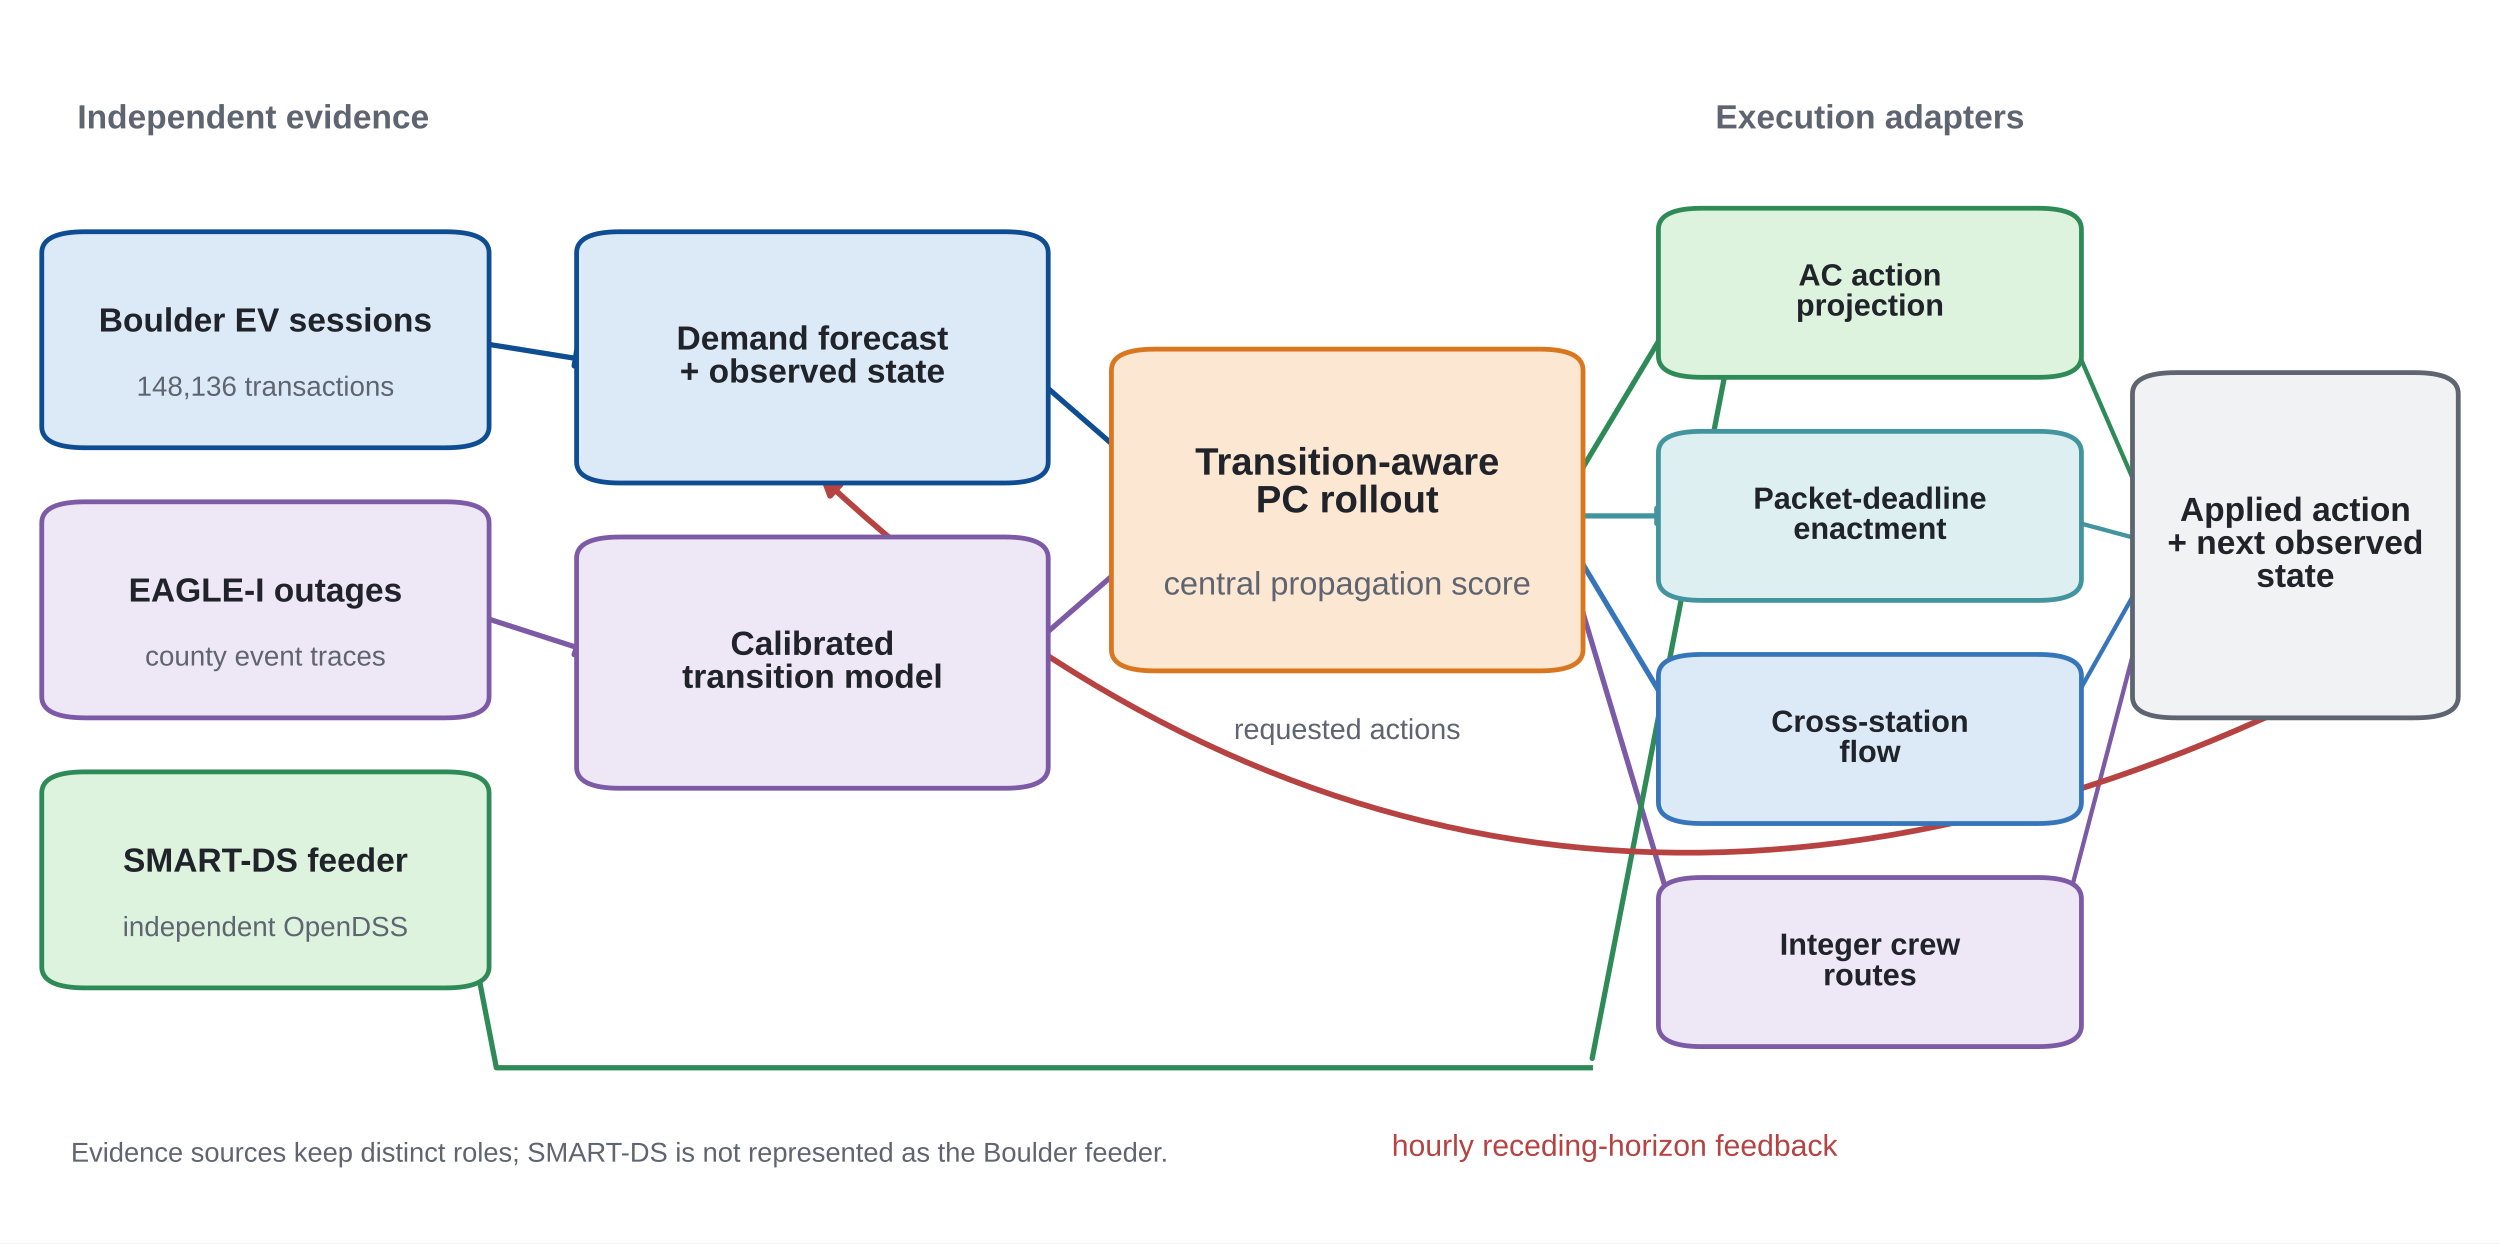
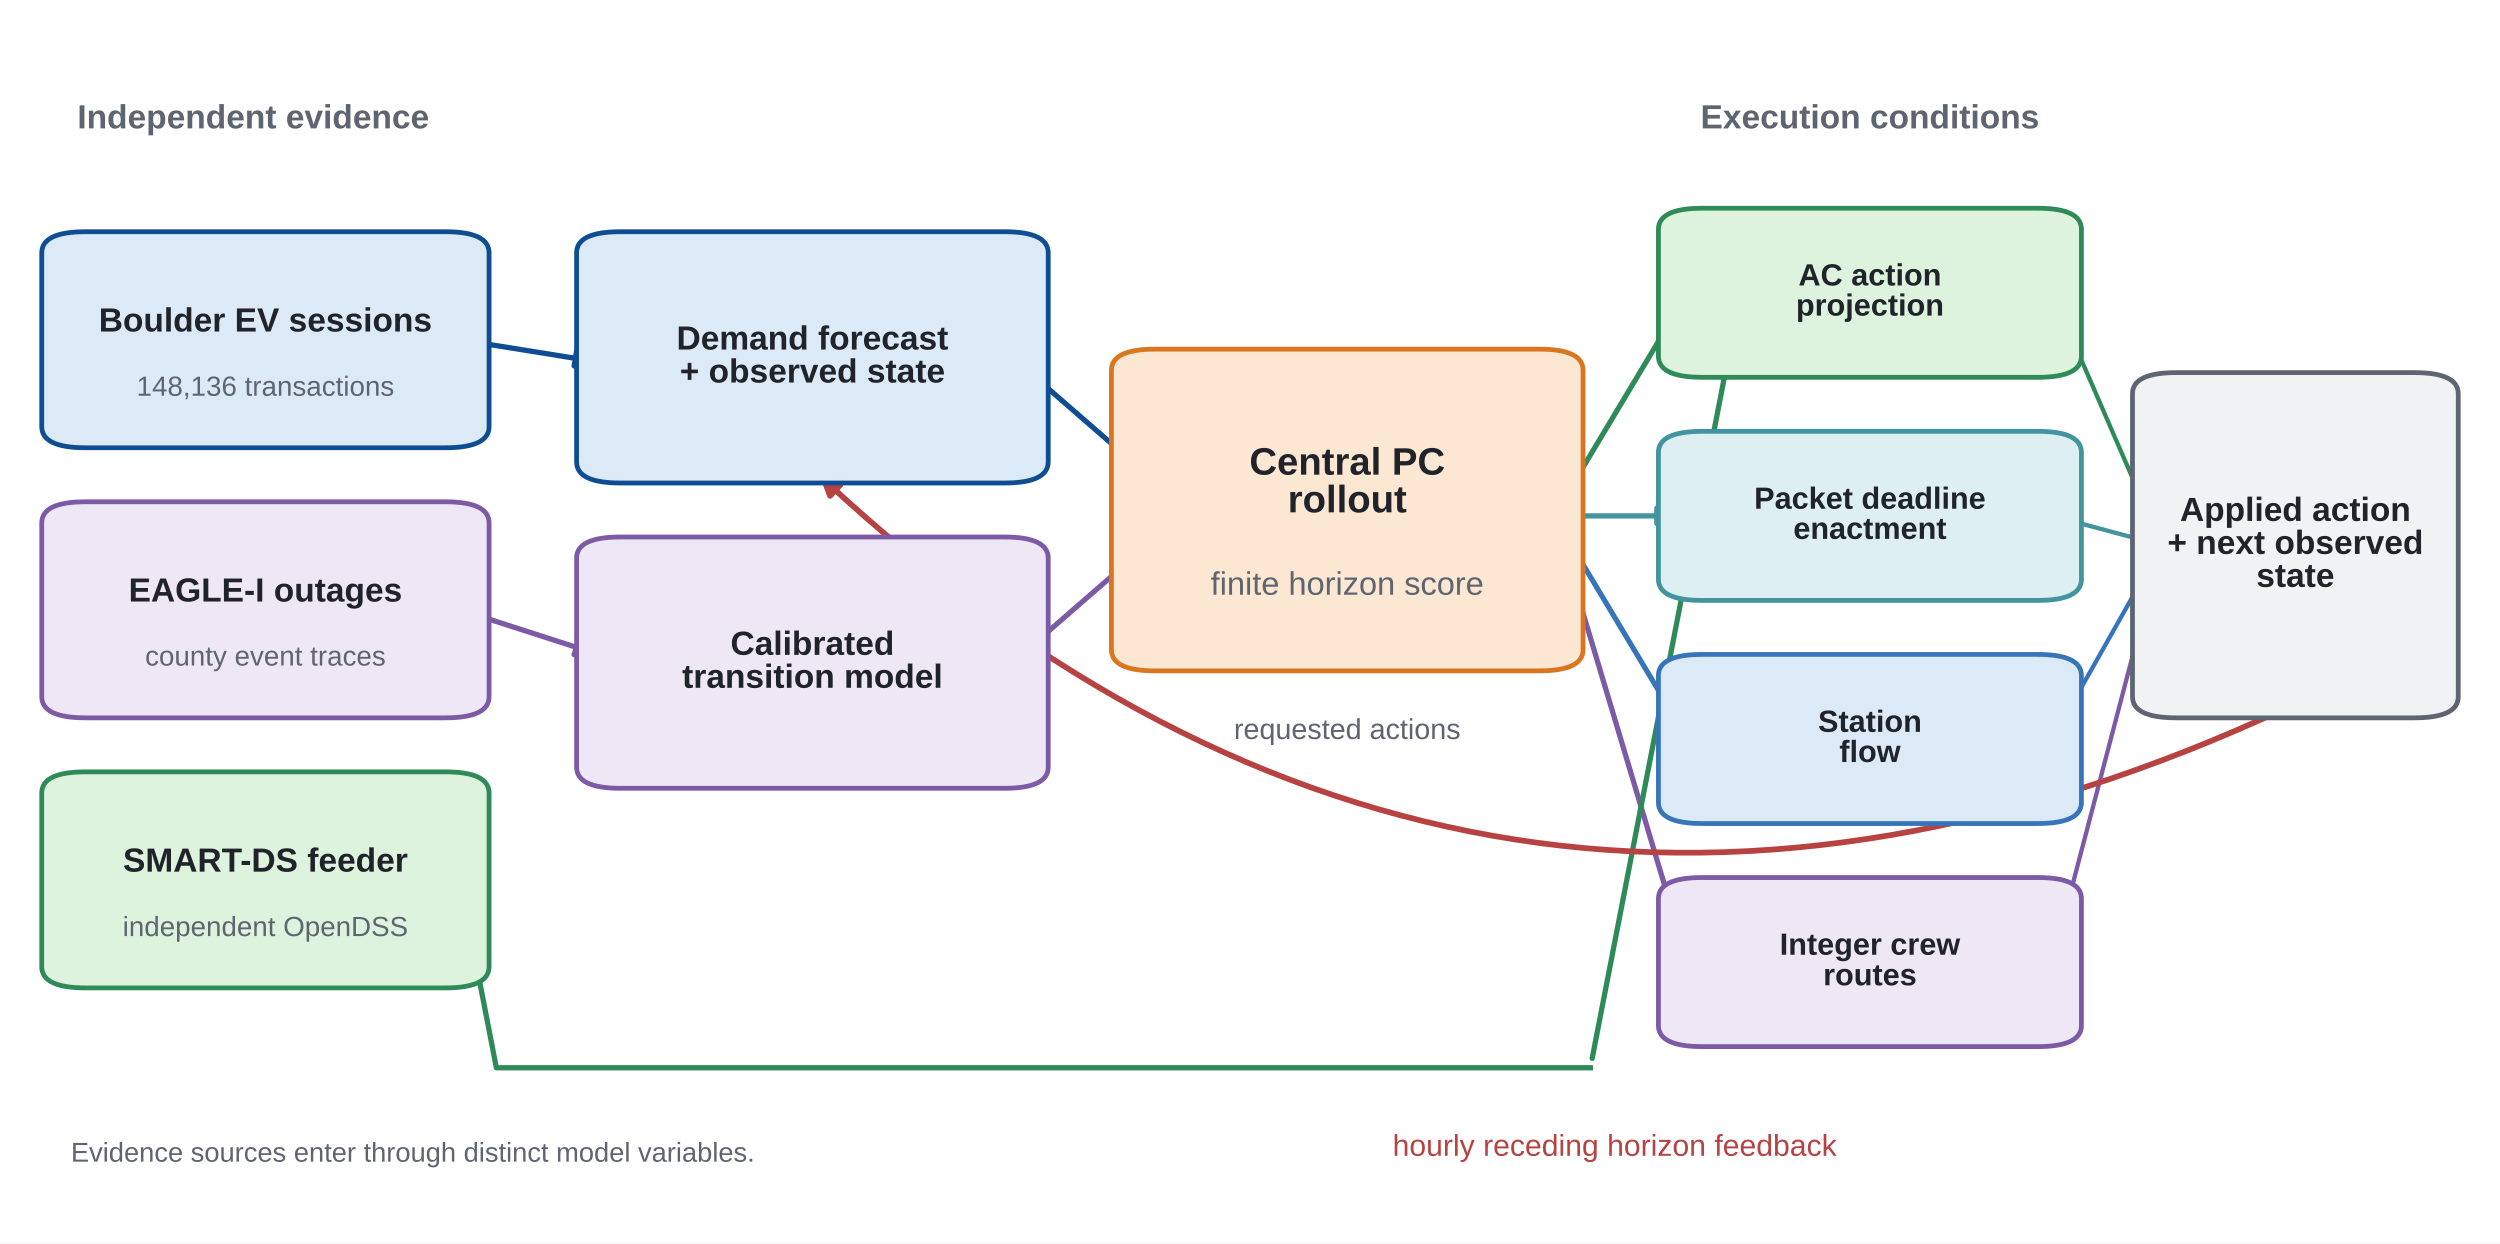
<svg xmlns="http://www.w3.org/2000/svg" width="522.432pt" height="259.776pt" viewBox="0 0 522.432 259.776" version="1.1">
  <defs>
    <style type="text/css">*{stroke-linejoin: round; stroke-linecap: butt}</style>
  </defs>
  <g id="figure_1">
    <g id="patch_1">
-       <path d="M 0 259.776  L 522.432 259.776  L 522.432 0  L 0 0  z " style="fill: #ffffff" />
+       <path d="M 0 259.776 L 522.432 259.776 L 522.432 0 L 0 0 z " style="fill: #ffffff" />
    </g>
    <g id="axes_1">
      <g id="patch_2">
-         <path d="M 325.748 106.088  Q 338.692 84.492 351.003 63.951  " clip-path="url(#pd198ad16f8)" style="fill: none; stroke: #2e8b57; stroke-width: 1.1; stroke-linecap: round" />
-         <path d="M 347.985 65.873  L 351.003 63.951  L 350.73 67.518  z " clip-path="url(#pd198ad16f8)" style="fill: #2e8b57; stroke: #2e8b57; stroke-width: 1.1; stroke-linecap: round" />
+         <path d="M 325.748 106.088 Q 338.692 84.492 351.003 63.951 " clip-path="url(#pfc2b4ecfc4)" style="fill: none; stroke: #2e8b57; stroke-width: 1.1; stroke-linecap: round" />
+         <path d="M 347.985 65.873 L 351.003 63.951 L 350.73 67.518 z " clip-path="url(#pfc2b4ecfc4)" style="fill: #2e8b57; stroke: #2e8b57; stroke-width: 1.1; stroke-linecap: round" />
      </g>
      <g id="patch_3">
-         <path d="M 326.722 107.804  Q 338.693 107.804 349.434 107.804  " clip-path="url(#pd198ad16f8)" style="fill: none; stroke: #42949e; stroke-width: 1.1; stroke-linecap: round" />
-         <path d="M 346.234 106.204  L 349.434 107.804  L 346.234 109.404  z " clip-path="url(#pd198ad16f8)" style="fill: #42949e; stroke: #42949e; stroke-width: 1.1; stroke-linecap: round" />
+         <path d="M 326.722 107.804 Q 338.693 107.804 349.434 107.804 " clip-path="url(#pfc2b4ecfc4)" style="fill: none; stroke: #42949e; stroke-width: 1.1; stroke-linecap: round" />
+         <path d="M 346.234 106.204 L 349.434 107.804 L 346.234 109.404 z " clip-path="url(#pfc2b4ecfc4)" style="fill: #42949e; stroke: #42949e; stroke-width: 1.1; stroke-linecap: round" />
      </g>
      <g id="patch_4">
-         <path d="M 325.748 109.52  Q 338.692 131.116 351.003 151.658  " clip-path="url(#pd198ad16f8)" style="fill: none; stroke: #3775ba; stroke-width: 1.1; stroke-linecap: round" />
-         <path d="M 350.73 148.09  L 351.003 151.658  L 347.985 149.735  z " clip-path="url(#pd198ad16f8)" style="fill: #3775ba; stroke: #3775ba; stroke-width: 1.1; stroke-linecap: round" />
+         <path d="M 325.748 109.52 Q 338.692 131.116 351.003 151.658 " clip-path="url(#pfc2b4ecfc4)" style="fill: none; stroke: #3775ba; stroke-width: 1.1; stroke-linecap: round" />
+         <path d="M 350.73 148.09 L 351.003 151.658 L 347.985 149.735 z " clip-path="url(#pfc2b4ecfc4)" style="fill: #3775ba; stroke: #3775ba; stroke-width: 1.1; stroke-linecap: round" />
      </g>
      <g id="patch_5">
-         <path d="M 325.294 109.719  Q 338.691 154.426 351.735 197.954  " clip-path="url(#pd198ad16f8)" style="fill: none; stroke: #7c5aa6; stroke-width: 1.1; stroke-linecap: round" />
-         <path d="M 352.349 194.43  L 351.735 197.954  L 349.284 195.348  z " clip-path="url(#pd198ad16f8)" style="fill: #7c5aa6; stroke: #7c5aa6; stroke-width: 1.1; stroke-linecap: round" />
+         <path d="M 325.294 109.719 Q 338.691 154.426 351.735 197.954 " clip-path="url(#pfc2b4ecfc4)" style="fill: none; stroke: #7c5aa6; stroke-width: 1.1; stroke-linecap: round" />
+         <path d="M 352.349 194.43 L 351.735 197.954 L 349.284 195.348 z " clip-path="url(#pfc2b4ecfc4)" style="fill: #7c5aa6; stroke: #7c5aa6; stroke-width: 1.1; stroke-linecap: round" />
      </g>
      <g id="patch_6">
-         <path d="M 429.661 63.015  Q 440.296 87.558 450.532 111.178  " clip-path="url(#pd198ad16f8)" style="fill: none; stroke: #2e8b57; stroke-width: 0.9; stroke-linecap: round" />
-         <path d="M 450.703 108.053  L 450.532 111.178  L 448.134 109.166  z " clip-path="url(#pd198ad16f8)" style="fill: #2e8b57; stroke: #2e8b57; stroke-width: 0.9; stroke-linecap: round" />
+         <path d="M 429.661 63.015 Q 440.296 87.558 450.532 111.178 " clip-path="url(#pfc2b4ecfc4)" style="fill: none; stroke: #2e8b57; stroke-width: 0.9; stroke-linecap: round" />
+         <path d="M 450.703 108.053 L 450.532 111.178 L 448.134 109.166 z " clip-path="url(#pfc2b4ecfc4)" style="fill: #2e8b57; stroke: #2e8b57; stroke-width: 0.9; stroke-linecap: round" />
      </g>
      <g id="patch_7">
-         <path d="M 430.801 108.323  Q 440.297 110.871 448.822 113.159  " clip-path="url(#pd198ad16f8)" style="fill: none; stroke: #42949e; stroke-width: 0.9; stroke-linecap: round" />
-         <path d="M 446.481 111.081  L 448.822 113.159  L 445.755 113.785  z " clip-path="url(#pd198ad16f8)" style="fill: #42949e; stroke: #42949e; stroke-width: 0.9; stroke-linecap: round" />
+         <path d="M 430.801 108.323 Q 440.297 110.871 448.822 113.159 " clip-path="url(#pfc2b4ecfc4)" style="fill: none; stroke: #42949e; stroke-width: 0.9; stroke-linecap: round" />
+         <path d="M 446.481 111.081 L 448.822 113.159 L 445.755 113.785 z " clip-path="url(#pfc2b4ecfc4)" style="fill: #42949e; stroke: #42949e; stroke-width: 0.9; stroke-linecap: round" />
      </g>
      <g id="patch_8">
-         <path d="M 429.85 152.683  Q 440.297 134.182 450.249 116.558  " clip-path="url(#pd198ad16f8)" style="fill: none; stroke: #3775ba; stroke-width: 0.9; stroke-linecap: round" />
-         <path d="M 447.653 118.307  L 450.249 116.558  L 450.091 119.684  z " clip-path="url(#pd198ad16f8)" style="fill: #3775ba; stroke: #3775ba; stroke-width: 0.9; stroke-linecap: round" />
+         <path d="M 429.85 152.683 Q 440.297 134.182 450.249 116.558 " clip-path="url(#pfc2b4ecfc4)" style="fill: none; stroke: #3775ba; stroke-width: 0.9; stroke-linecap: round" />
+         <path d="M 447.653 118.307 L 450.249 116.558 L 450.091 119.684 z " clip-path="url(#pfc2b4ecfc4)" style="fill: #3775ba; stroke: #3775ba; stroke-width: 0.9; stroke-linecap: round" />
      </g>
      <g id="patch_9">
-         <path d="M 429.374 199.114  Q 440.297 157.495 450.964 116.848  " clip-path="url(#pd198ad16f8)" style="fill: none; stroke: #7c5aa6; stroke-width: 0.9; stroke-linecap: round" />
-         <path d="M 448.899 119.201  L 450.964 116.848  L 451.608 119.912  z " clip-path="url(#pd198ad16f8)" style="fill: #7c5aa6; stroke: #7c5aa6; stroke-width: 0.9; stroke-linecap: round" />
+         <path d="M 429.374 199.114 Q 440.297 157.495 450.964 116.848 " clip-path="url(#pfc2b4ecfc4)" style="fill: none; stroke: #7c5aa6; stroke-width: 0.9; stroke-linecap: round" />
+         <path d="M 448.899 119.201 L 450.964 116.848 L 451.608 119.912 z " clip-path="url(#pfc2b4ecfc4)" style="fill: #7c5aa6; stroke: #7c5aa6; stroke-width: 0.9; stroke-linecap: round" />
      </g>
      <g id="patch_10">
-         <path d="M 98.081 71.316  Q 111.348 73.452 123.4 75.392  " clip-path="url(#pd198ad16f8)" style="fill: none; stroke: #0f4d92; stroke-width: 1.1; stroke-linecap: round" />
-         <path d="M 120.495 73.304  L 123.4 75.392  L 119.987 76.463  z " clip-path="url(#pd198ad16f8)" style="fill: #0f4d92; stroke: #0f4d92; stroke-width: 1.1; stroke-linecap: round" />
+         <path d="M 98.081 71.316 Q 111.348 73.452 123.4 75.392 " clip-path="url(#pfc2b4ecfc4)" style="fill: none; stroke: #0f4d92; stroke-width: 1.1; stroke-linecap: round" />
+         <path d="M 120.495 73.304 L 123.4 75.392 L 119.987 76.463 z " clip-path="url(#pfc2b4ecfc4)" style="fill: #0f4d92; stroke: #0f4d92; stroke-width: 1.1; stroke-linecap: round" />
      </g>
      <g id="patch_11">
-         <path d="M 98.007 128.046  Q 111.347 132.342 123.515 136.26  " clip-path="url(#pd198ad16f8)" style="fill: none; stroke: #7c5aa6; stroke-width: 1.1; stroke-linecap: round" />
-         <path d="M 120.96 133.756  L 123.515 136.26  L 119.979 136.802  z " clip-path="url(#pd198ad16f8)" style="fill: #7c5aa6; stroke: #7c5aa6; stroke-width: 1.1; stroke-linecap: round" />
+         <path d="M 98.007 128.046 Q 111.347 132.342 123.515 136.26 " clip-path="url(#pfc2b4ecfc4)" style="fill: none; stroke: #7c5aa6; stroke-width: 1.1; stroke-linecap: round" />
+         <path d="M 120.96 133.756 L 123.515 136.26 L 119.979 136.802 z " clip-path="url(#pfc2b4ecfc4)" style="fill: #7c5aa6; stroke: #7c5aa6; stroke-width: 1.1; stroke-linecap: round" />
      </g>
      <g id="line2d_1">
-         <path d="M 96.106 183.871  L 103.726 223.131  L 332.34 223.131  " clip-path="url(#pd198ad16f8)" style="fill: none; stroke: #2e8b57; stroke-width: 1.1; stroke-linecap: square" />
+         <path d="M 96.106 183.871 L 103.726 223.131 L 332.34 223.131 " clip-path="url(#pfc2b4ecfc4)" style="fill: none; stroke: #2e8b57; stroke-width: 1.1; stroke-linecap: square" />
      </g>
      <g id="patch_12">
-         <path d="M 332.721 221.171  Q 347.581 144.613 362.207 69.262  " clip-path="url(#pd198ad16f8)" style="fill: none; stroke: #2e8b57; stroke-width: 1.1; stroke-linecap: round" />
-         <path d="M 360.026 72.098  L 362.207 69.262  L 363.168 72.708  z " clip-path="url(#pd198ad16f8)" style="fill: #2e8b57; stroke: #2e8b57; stroke-width: 1.1; stroke-linecap: round" />
+         <path d="M 332.721 221.171 Q 347.581 144.613 362.207 69.262 " clip-path="url(#pfc2b4ecfc4)" style="fill: none; stroke: #2e8b57; stroke-width: 1.1; stroke-linecap: round" />
+         <path d="M 360.026 72.098 L 362.207 69.262 L 363.168 72.708 z " clip-path="url(#pfc2b4ecfc4)" style="fill: #2e8b57; stroke: #2e8b57; stroke-width: 1.1; stroke-linecap: round" />
      </g>
      <g id="patch_13">
-         <path d="M 214.463 77.218  Q 225.655 86.948 235.919 95.871  " clip-path="url(#pd198ad16f8)" style="fill: none; stroke: #0f4d92; stroke-width: 1.1; stroke-linecap: round" />
-         <path d="M 234.553 92.564  L 235.919 95.871  L 232.454 94.979  z " clip-path="url(#pd198ad16f8)" style="fill: #0f4d92; stroke: #0f4d92; stroke-width: 1.1; stroke-linecap: round" />
+         <path d="M 214.463 77.218 Q 225.655 86.948 235.919 95.871 " clip-path="url(#pfc2b4ecfc4)" style="fill: none; stroke: #0f4d92; stroke-width: 1.1; stroke-linecap: round" />
+         <path d="M 234.553 92.564 L 235.919 95.871 L 232.454 94.979 z " clip-path="url(#pfc2b4ecfc4)" style="fill: #0f4d92; stroke: #0f4d92; stroke-width: 1.1; stroke-linecap: round" />
      </g>
      <g id="patch_14">
-         <path d="M 214.463 135.936  Q 225.655 126.206 235.919 117.283  " clip-path="url(#pd198ad16f8)" style="fill: none; stroke: #7c5aa6; stroke-width: 1.1; stroke-linecap: round" />
-         <path d="M 232.454 118.175  L 235.919 117.283  L 234.553 120.59  z " clip-path="url(#pd198ad16f8)" style="fill: #7c5aa6; stroke: #7c5aa6; stroke-width: 1.1; stroke-linecap: round" />
+         <path d="M 214.463 135.936 Q 225.655 126.206 235.919 117.283 " clip-path="url(#pfc2b4ecfc4)" style="fill: none; stroke: #7c5aa6; stroke-width: 1.1; stroke-linecap: round" />
+         <path d="M 232.454 118.175 L 235.919 117.283 L 234.553 120.59 z " clip-path="url(#pfc2b4ecfc4)" style="fill: #7c5aa6; stroke: #7c5aa6; stroke-width: 1.1; stroke-linecap: round" />
      </g>
      <g id="patch_15">
-         <path d="M 477.856 147.913  Q 308.208 226.785 172.212 100.267  " clip-path="url(#pd198ad16f8)" style="fill: none; stroke: #b64342; stroke-width: 1.2; stroke-linecap: round" />
-         <path d="M 173.465 103.618  L 172.212 100.267  L 175.645 101.276  z " clip-path="url(#pd198ad16f8)" style="fill: #b64342; stroke: #b64342; stroke-width: 1.2; stroke-linecap: round" />
+         <path d="M 477.856 147.913 Q 308.208 226.785 172.212 100.267 " clip-path="url(#pfc2b4ecfc4)" style="fill: none; stroke: #b64342; stroke-width: 1.2; stroke-linecap: round" />
+         <path d="M 173.465 103.618 L 172.212 100.267 L 175.645 101.276 z " clip-path="url(#pfc2b4ecfc4)" style="fill: #b64342; stroke: #b64342; stroke-width: 1.2; stroke-linecap: round" />
      </g>
      <g id="patch_16">
-         <path d="M 17.869 93.572  L 93.057 93.572  Q 102.202 93.572 102.202 89.156  L 102.202 52.84  Q 102.202 48.423 93.057 48.423  L 17.869 48.423  Q 8.724 48.423 8.724 52.84  L 8.724 89.156  Q 8.724 93.572 17.869 93.572  z " clip-path="url(#pd198ad16f8)" style="fill: #dceaf7; stroke: #0f4d92; stroke-linejoin: miter" />
+         <path d="M 17.869 93.572 L 93.057 93.572 Q 102.202 93.572 102.202 89.156 L 102.202 52.84 Q 102.202 48.423 93.057 48.423 L 17.869 48.423 Q 8.724 48.423 8.724 52.84 L 8.724 89.156 Q 8.724 93.572 17.869 93.572 z " clip-path="url(#pfc2b4ecfc4)" style="fill: #dceaf7; stroke: #0f4d92; stroke-linejoin: miter" />
      </g>
      <g id="patch_17">
-         <path d="M 17.869 150.009  L 93.057 150.009  Q 102.202 150.009 102.202 145.592  L 102.202 109.276  Q 102.202 104.86 93.057 104.86  L 17.869 104.86  Q 8.724 104.86 8.724 109.276  L 8.724 145.592  Q 8.724 150.009 17.869 150.009  z " clip-path="url(#pd198ad16f8)" style="fill: #eee7f5; stroke: #7c5aa6; stroke-linejoin: miter" />
+         <path d="M 17.869 150.009 L 93.057 150.009 Q 102.202 150.009 102.202 145.592 L 102.202 109.276 Q 102.202 104.86 93.057 104.86 L 17.869 104.86 Q 8.724 104.86 8.724 109.276 L 8.724 145.592 Q 8.724 150.009 17.869 150.009 z " clip-path="url(#pfc2b4ecfc4)" style="fill: #eee7f5; stroke: #7c5aa6; stroke-linejoin: miter" />
      </g>
      <g id="patch_18">
-         <path d="M 17.869 206.445  L 93.057 206.445  Q 102.202 206.445 102.202 202.029  L 102.202 165.713  Q 102.202 161.296 93.057 161.296  L 17.869 161.296  Q 8.724 161.296 8.724 165.713  L 8.724 202.029  Q 8.724 206.445 17.869 206.445  z " clip-path="url(#pd198ad16f8)" style="fill: #ddf3de; stroke: #2e8b57; stroke-linejoin: miter" />
+         <path d="M 17.869 206.445 L 93.057 206.445 Q 102.202 206.445 102.202 202.029 L 102.202 165.713 Q 102.202 161.296 93.057 161.296 L 17.869 161.296 Q 8.724 161.296 8.724 165.713 L 8.724 202.029 Q 8.724 206.445 17.869 206.445 z " clip-path="url(#pfc2b4ecfc4)" style="fill: #ddf3de; stroke: #2e8b57; stroke-linejoin: miter" />
      </g>
      <g id="patch_19">
-         <path d="M 129.636 100.934  L 209.905 100.934  Q 219.049 100.934 219.049 96.517  L 219.049 52.84  Q 219.049 48.423 209.905 48.423  L 129.636 48.423  Q 120.491 48.423 120.491 52.84  L 120.491 96.517  Q 120.491 100.934 129.636 100.934  z " clip-path="url(#pd198ad16f8)" style="fill: #dceaf7; stroke: #0f4d92; stroke-linejoin: miter" />
+         <path d="M 129.636 100.934 L 209.905 100.934 Q 219.049 100.934 219.049 96.517 L 219.049 52.84 Q 219.049 48.423 209.905 48.423 L 129.636 48.423 Q 120.491 48.423 120.491 52.84 L 120.491 96.517 Q 120.491 100.934 129.636 100.934 z " clip-path="url(#pfc2b4ecfc4)" style="fill: #dceaf7; stroke: #0f4d92; stroke-linejoin: miter" />
      </g>
      <g id="patch_20">
-         <path d="M 129.636 164.731  L 209.905 164.731  Q 219.049 164.731 219.049 160.315  L 219.049 116.638  Q 219.049 112.221 209.905 112.221  L 129.636 112.221  Q 120.491 112.221 120.491 116.638  L 120.491 160.315  Q 120.491 164.731 129.636 164.731  z " clip-path="url(#pd198ad16f8)" style="fill: #eee7f5; stroke: #7c5aa6; stroke-linejoin: miter" />
+         <path d="M 129.636 164.731 L 209.905 164.731 Q 219.049 164.731 219.049 160.315 L 219.049 116.638 Q 219.049 112.221 209.905 112.221 L 129.636 112.221 Q 120.491 112.221 120.491 116.638 L 120.491 160.315 Q 120.491 164.731 129.636 164.731 z " clip-path="url(#pfc2b4ecfc4)" style="fill: #eee7f5; stroke: #7c5aa6; stroke-linejoin: miter" />
      </g>
      <g id="patch_21">
-         <path d="M 241.403 140.194  L 321.672 140.194  Q 330.816 140.194 330.816 135.777  L 330.816 77.378  Q 330.816 72.961 321.672 72.961  L 241.403 72.961  Q 232.258 72.961 232.258 77.378  L 232.258 135.777  Q 232.258 140.194 241.403 140.194  z " clip-path="url(#pd198ad16f8)" style="fill: #fbe7d2; stroke: #d97720; stroke-linejoin: miter" />
+         <path d="M 241.403 140.194 L 321.672 140.194 Q 330.816 140.194 330.816 135.777 L 330.816 77.378 Q 330.816 72.961 321.672 72.961 L 241.403 72.961 Q 232.258 72.961 232.258 77.378 L 232.258 135.777 Q 232.258 140.194 241.403 140.194 z " clip-path="url(#pfc2b4ecfc4)" style="fill: #fbe7d2; stroke: #d97720; stroke-linejoin: miter" />
      </g>
      <g id="patch_22">
-         <path d="M 355.71 78.85  L 425.818 78.85  Q 434.963 78.85 434.963 74.433  L 434.963 47.932  Q 434.963 43.516 425.818 43.516  L 355.71 43.516  Q 346.565 43.516 346.565 47.932  L 346.565 74.433  Q 346.565 78.85 355.71 78.85  z " clip-path="url(#pd198ad16f8)" style="fill: #ddf3de; stroke: #2e8b57; stroke-linejoin: miter" />
+         <path d="M 355.71 78.85 L 425.818 78.85 Q 434.963 78.85 434.963 74.433 L 434.963 47.932 Q 434.963 43.516 425.818 43.516 L 355.71 43.516 Q 346.565 43.516 346.565 47.932 L 346.565 74.433 Q 346.565 78.85 355.71 78.85 z " clip-path="url(#pfc2b4ecfc4)" style="fill: #ddf3de; stroke: #2e8b57; stroke-linejoin: miter" />
      </g>
      <g id="patch_23">
-         <path d="M 355.71 125.471  L 425.818 125.471  Q 434.963 125.471 434.963 121.054  L 434.963 94.554  Q 434.963 90.137 425.818 90.137  L 355.71 90.137  Q 346.565 90.137 346.565 94.554  L 346.565 121.054  Q 346.565 125.471 355.71 125.471  z " clip-path="url(#pd198ad16f8)" style="fill: #ddeff0; stroke: #42949e; stroke-linejoin: miter" />
+         <path d="M 355.71 125.471 L 425.818 125.471 Q 434.963 125.471 434.963 121.054 L 434.963 94.554 Q 434.963 90.137 425.818 90.137 L 355.71 90.137 Q 346.565 90.137 346.565 94.554 L 346.565 121.054 Q 346.565 125.471 355.71 125.471 z " clip-path="url(#pfc2b4ecfc4)" style="fill: #ddeff0; stroke: #42949e; stroke-linejoin: miter" />
      </g>
      <g id="patch_24">
-         <path d="M 355.71 172.093  L 425.818 172.093  Q 434.963 172.093 434.963 167.676  L 434.963 141.175  Q 434.963 136.759 425.818 136.759  L 355.71 136.759  Q 346.565 136.759 346.565 141.175  L 346.565 167.676  Q 346.565 172.093 355.71 172.093  z " clip-path="url(#pd198ad16f8)" style="fill: #dceaf7; stroke: #3775ba; stroke-linejoin: miter" />
+         <path d="M 355.71 172.093 L 425.818 172.093 Q 434.963 172.093 434.963 167.676 L 434.963 141.175 Q 434.963 136.759 425.818 136.759 L 355.71 136.759 Q 346.565 136.759 346.565 141.175 L 346.565 167.676 Q 346.565 172.093 355.71 172.093 z " clip-path="url(#pfc2b4ecfc4)" style="fill: #dceaf7; stroke: #3775ba; stroke-linejoin: miter" />
      </g>
      <g id="patch_25">
-         <path d="M 355.71 218.714  L 425.818 218.714  Q 434.963 218.714 434.963 214.297  L 434.963 187.797  Q 434.963 183.38 425.818 183.38  L 355.71 183.38  Q 346.565 183.38 346.565 187.797  L 346.565 214.297  Q 346.565 218.714 355.71 218.714  z " clip-path="url(#pd198ad16f8)" style="fill: #eee7f5; stroke: #7c5aa6; stroke-linejoin: miter" />
+         <path d="M 355.71 218.714 L 425.818 218.714 Q 434.963 218.714 434.963 214.297 L 434.963 187.797 Q 434.963 183.38 425.818 183.38 L 355.71 183.38 Q 346.565 183.38 346.565 187.797 L 346.565 214.297 Q 346.565 218.714 355.71 218.714 z " clip-path="url(#pfc2b4ecfc4)" style="fill: #eee7f5; stroke: #7c5aa6; stroke-linejoin: miter" />
      </g>
      <g id="patch_26">
-         <path d="M 454.776 150.009  L 504.563 150.009  Q 513.708 150.009 513.708 145.592  L 513.708 82.285  Q 513.708 77.868 504.563 77.868  L 454.776 77.868  Q 445.632 77.868 445.632 82.285  L 445.632 145.592  Q 445.632 150.009 454.776 150.009  z " clip-path="url(#pd198ad16f8)" style="fill: #f1f2f4; stroke: #5e6470; stroke-linejoin: miter" />
+         <path d="M 454.776 150.009 L 504.563 150.009 Q 513.708 150.009 513.708 145.592 L 513.708 82.285 Q 513.708 77.868 504.563 77.868 L 454.776 77.868 Q 445.632 77.868 445.632 82.285 L 445.632 145.592 Q 445.632 150.009 454.776 150.009 z " clip-path="url(#pfc2b4ecfc4)" style="fill: #f1f2f4; stroke: #5e6470; stroke-linejoin: miter" />
      </g>
      <g id="text_1">
        <text style="font-weight: 700; font-size: 7px; font-family: 'Arial', 'Helvetica', 'DejaVu Sans', sans-serif; text-anchor: middle; fill: #5e6470" x="52.923" y="26.83" transform="rotate(-0 52.92288 26.83008)">Independent evidence</text>
      </g>
      <g id="text_2">
        <text style="font-weight: 700; font-size: 7px; font-family: 'Arial', 'Helvetica', 'DejaVu Sans', sans-serif; text-anchor: middle; fill: #20242a" x="55.463" y="69.279" transform="rotate(-0 55.46304 69.27888)">Boulder EV sessions</text>
      </g>
      <g id="text_3">
        <text style="font-size: 5.8px; font-family: 'Arial', 'Helvetica', 'DejaVu Sans', sans-serif; text-anchor: middle; fill: #5e6470" x="55.463" y="82.705" transform="rotate(-0 55.46304 82.70479)">148,136 transactions</text>
      </g>
      <g id="text_4">
        <text style="font-weight: 700; font-size: 7px; font-family: 'Arial', 'Helvetica', 'DejaVu Sans', sans-serif; text-anchor: middle; fill: #20242a" x="55.463" y="125.712" transform="rotate(-0 55.46304 125.7121)">EAGLE-I outages</text>
      </g>
      <g id="text_5">
        <text style="font-size: 5.8px; font-family: 'Arial', 'Helvetica', 'DejaVu Sans', sans-serif; text-anchor: middle; fill: #5e6470" x="55.463" y="139.073" transform="rotate(-0 55.46304 139.0733)">county event traces</text>
      </g>
      <g id="text_6">
        <text style="font-weight: 700; font-size: 7px; font-family: 'Arial', 'Helvetica', 'DejaVu Sans', sans-serif; text-anchor: middle; fill: #20242a" x="55.463" y="182.152" transform="rotate(-0 55.46304 182.1518)">SMART-DS feeder</text>
      </g>
      <g id="text_7">
        <text style="font-size: 5.8px; font-family: 'Arial', 'Helvetica', 'DejaVu Sans', sans-serif; text-anchor: middle; fill: #5e6470" x="55.463" y="195.615" transform="rotate(-0 55.46304 195.6149)">independent OpenDSS</text>
      </g>
      <g id="text_8">
        <text style="font-weight: 700; font-size: 7px; font-family: 'Arial', 'Helvetica', 'DejaVu Sans', sans-serif; fill: #20242a" transform="translate(141.3738 73.04647)">Demand forecast</text>
        <text style="font-weight: 700; font-size: 7px; font-family: 'Arial', 'Helvetica', 'DejaVu Sans', sans-serif; fill: #20242a" transform="translate(142.0508 79.93939)">+ observed state</text>
      </g>
      <g id="text_9">
        <text style="font-weight: 700; font-size: 7px; font-family: 'Arial', 'Helvetica', 'DejaVu Sans', sans-serif; fill: #20242a" transform="translate(152.6558 136.8442)">Calibrated</text>
        <text style="font-weight: 700; font-size: 7px; font-family: 'Arial', 'Helvetica', 'DejaVu Sans', sans-serif; fill: #20242a" transform="translate(142.5479 143.7372)">transition model</text>
      </g>
      <g id="text_10">
-         <text style="font-weight: 700; font-size: 8px; font-family: 'Arial', 'Helvetica', 'DejaVu Sans', sans-serif; fill: #20242a" transform="translate(249.7517 99.19126)">Transition-aware</text>
-         <text style="font-weight: 700; font-size: 8px; font-family: 'Arial', 'Helvetica', 'DejaVu Sans', sans-serif; fill: #20242a" transform="translate(262.4285 107.0689)">PC rollout</text>
+         <text style="font-weight: 700; font-size: 8px; font-family: 'Arial', 'Helvetica', 'DejaVu Sans', sans-serif; fill: #20242a" transform="translate(261.0885 99.19126)">Central PC</text>
+         <text style="font-weight: 700; font-size: 8px; font-family: 'Arial', 'Helvetica', 'DejaVu Sans', sans-serif; fill: #20242a" transform="translate(269.0967 107.0689)">rollout</text>
      </g>
      <g id="text_11">
-         <text style="font-size: 6.8px; font-family: 'Arial', 'Helvetica', 'DejaVu Sans', sans-serif; text-anchor: middle; fill: #5e6470" x="281.537" y="124.245" transform="rotate(-0 281.5373 124.2448)">central propagation score</text>
+         <text style="font-size: 6.8px; font-family: 'Arial', 'Helvetica', 'DejaVu Sans', sans-serif; text-anchor: middle; fill: #5e6470" x="281.537" y="124.285" transform="rotate(-0 281.5373 124.2846)">finite horizon score</text>
      </g>
      <g id="text_12">
        <text style="font-size: 6px; font-family: 'Arial', 'Helvetica', 'DejaVu Sans', sans-serif; text-anchor: middle; fill: #5e6470" x="281.537" y="154.426" transform="rotate(-0 281.5373 154.4256)">requested actions</text>
      </g>
      <g id="text_13">
        <text style="font-weight: 700; font-size: 6.4px; font-family: 'Arial', 'Helvetica', 'DejaVu Sans', sans-serif; fill: #20242a" transform="translate(375.8307 59.64867)">AC action</text>
        <text style="font-weight: 700; font-size: 6.4px; font-family: 'Arial', 'Helvetica', 'DejaVu Sans', sans-serif; fill: #20242a" transform="translate(375.2982 65.95077)">projection</text>
      </g>
      <g id="text_14">
-         <text style="font-weight: 700; font-size: 6.4px; font-family: 'Arial', 'Helvetica', 'DejaVu Sans', sans-serif; fill: #20242a" transform="translate(366.4007 106.3121)">Packet-deadline</text>
+         <text style="font-weight: 700; font-size: 6.4px; font-family: 'Arial', 'Helvetica', 'DejaVu Sans', sans-serif; fill: #20242a" transform="translate(366.5772 106.3121)">Packet deadline</text>
        <text style="font-weight: 700; font-size: 6.4px; font-family: 'Arial', 'Helvetica', 'DejaVu Sans', sans-serif; fill: #20242a" transform="translate(374.7607 112.6142)">enactment</text>
      </g>
      <g id="text_15">
-         <text style="font-weight: 700; font-size: 6.4px; font-family: 'Arial', 'Helvetica', 'DejaVu Sans', sans-serif; fill: #20242a" transform="translate(370.1407 152.9335)">Cross-station</text>
+         <text style="font-weight: 700; font-size: 6.4px; font-family: 'Arial', 'Helvetica', 'DejaVu Sans', sans-serif; fill: #20242a" transform="translate(379.9212 152.9335)">Station</text>
        <text style="font-weight: 700; font-size: 6.4px; font-family: 'Arial', 'Helvetica', 'DejaVu Sans', sans-serif; fill: #20242a" transform="translate(384.3662 159.2356)">flow</text>
      </g>
      <g id="text_16">
        <text style="font-weight: 700; font-size: 6.4px; font-family: 'Arial', 'Helvetica', 'DejaVu Sans', sans-serif; fill: #20242a" transform="translate(371.9137 199.513)">Integer crew</text>
        <text style="font-weight: 700; font-size: 6.4px; font-family: 'Arial', 'Helvetica', 'DejaVu Sans', sans-serif; fill: #20242a" transform="translate(380.9852 205.8991)">routes</text>
      </g>
      <g id="text_17">
-         <text style="font-weight: 700; font-size: 7px; font-family: 'Arial', 'Helvetica', 'DejaVu Sans', sans-serif; text-anchor: middle; fill: #5e6470" x="390.764" y="26.83" transform="rotate(-0 390.7642 26.83008)">Execution adapters</text>
+         <text style="font-weight: 700; font-size: 7px; font-family: 'Arial', 'Helvetica', 'DejaVu Sans', sans-serif; text-anchor: middle; fill: #5e6470" x="390.764" y="26.83" transform="rotate(-0 390.7642 26.83008)">Execution conditions</text>
      </g>
      <g id="text_18">
        <text style="font-weight: 700; font-size: 7px; font-family: 'Arial', 'Helvetica', 'DejaVu Sans', sans-serif; fill: #20242a" transform="translate(455.5597 108.8602)">Applied action</text>
        <text style="font-weight: 700; font-size: 7px; font-family: 'Arial', 'Helvetica', 'DejaVu Sans', sans-serif; fill: #20242a" transform="translate(452.9243 115.7531)">+ next observed</text>
        <text style="font-weight: 700; font-size: 7px; font-family: 'Arial', 'Helvetica', 'DejaVu Sans', sans-serif; fill: #20242a" transform="translate(471.5 122.646)">state</text>
      </g>
      <g id="text_19">
-         <text style="font-size: 6.3px; font-family: 'Arial', 'Helvetica', 'DejaVu Sans', sans-serif; text-anchor: middle; fill: #b64342" x="337.421" y="241.534" transform="rotate(-0 337.4208 241.5341)">hourly receding-horizon feedback</text>
+         <text style="font-size: 6.3px; font-family: 'Arial', 'Helvetica', 'DejaVu Sans', sans-serif; text-anchor: middle; fill: #b64342" x="337.421" y="241.534" transform="rotate(-0 337.4208 241.5341)">hourly receding horizon feedback</text>
      </g>
      <g id="text_20">
-         <text style="font-size: 5.7px; font-family: 'Arial', 'Helvetica', 'DejaVu Sans', sans-serif; text-anchor: start; fill: #5e6470" x="14.82" y="242.761" transform="rotate(-0 14.82048 242.761)">Evidence sources keep distinct roles; SMART-DS is not represented as the Boulder feeder.</text>
+         <text style="font-size: 5.7px; font-family: 'Arial', 'Helvetica', 'DejaVu Sans', sans-serif; text-anchor: start; fill: #5e6470" x="14.82" y="242.761" transform="rotate(-0 14.82048 242.761)">Evidence sources enter through distinct model variables.</text>
      </g>
    </g>
  </g>
  <defs>
-     <clipPath id="pd198ad16f8">
+     <clipPath id="pfc2b4ecfc4">
      <rect x="7.2" y="7.2" width="508.032" height="245.376" />
    </clipPath>
  </defs>
</svg>
